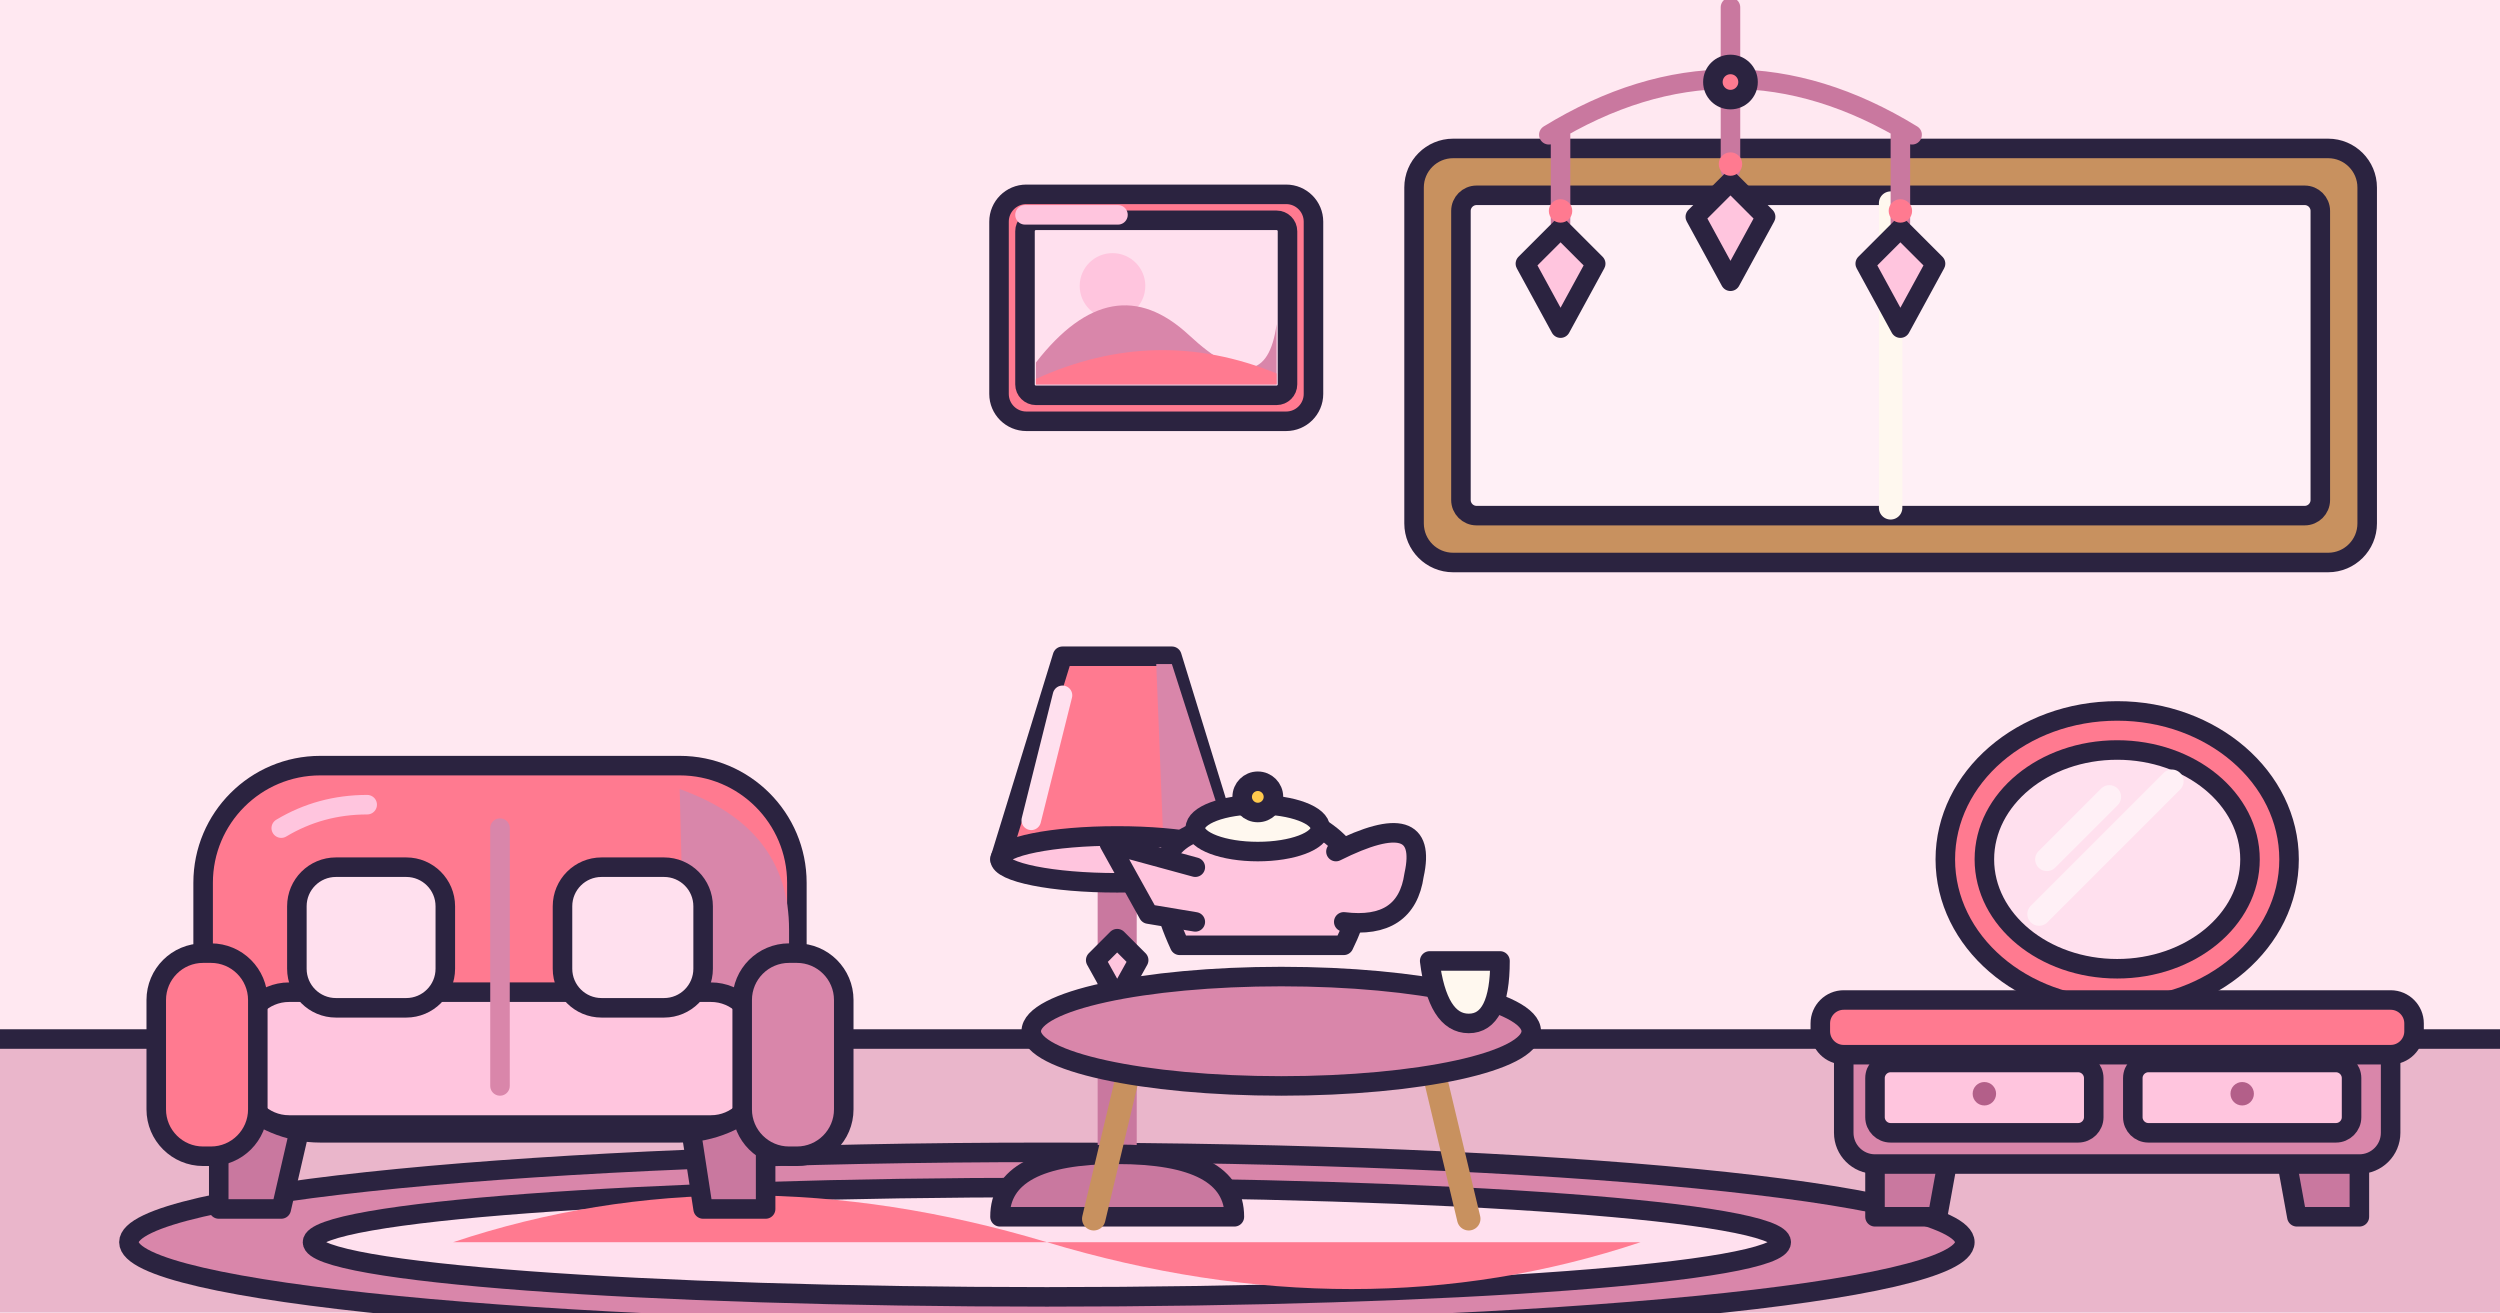
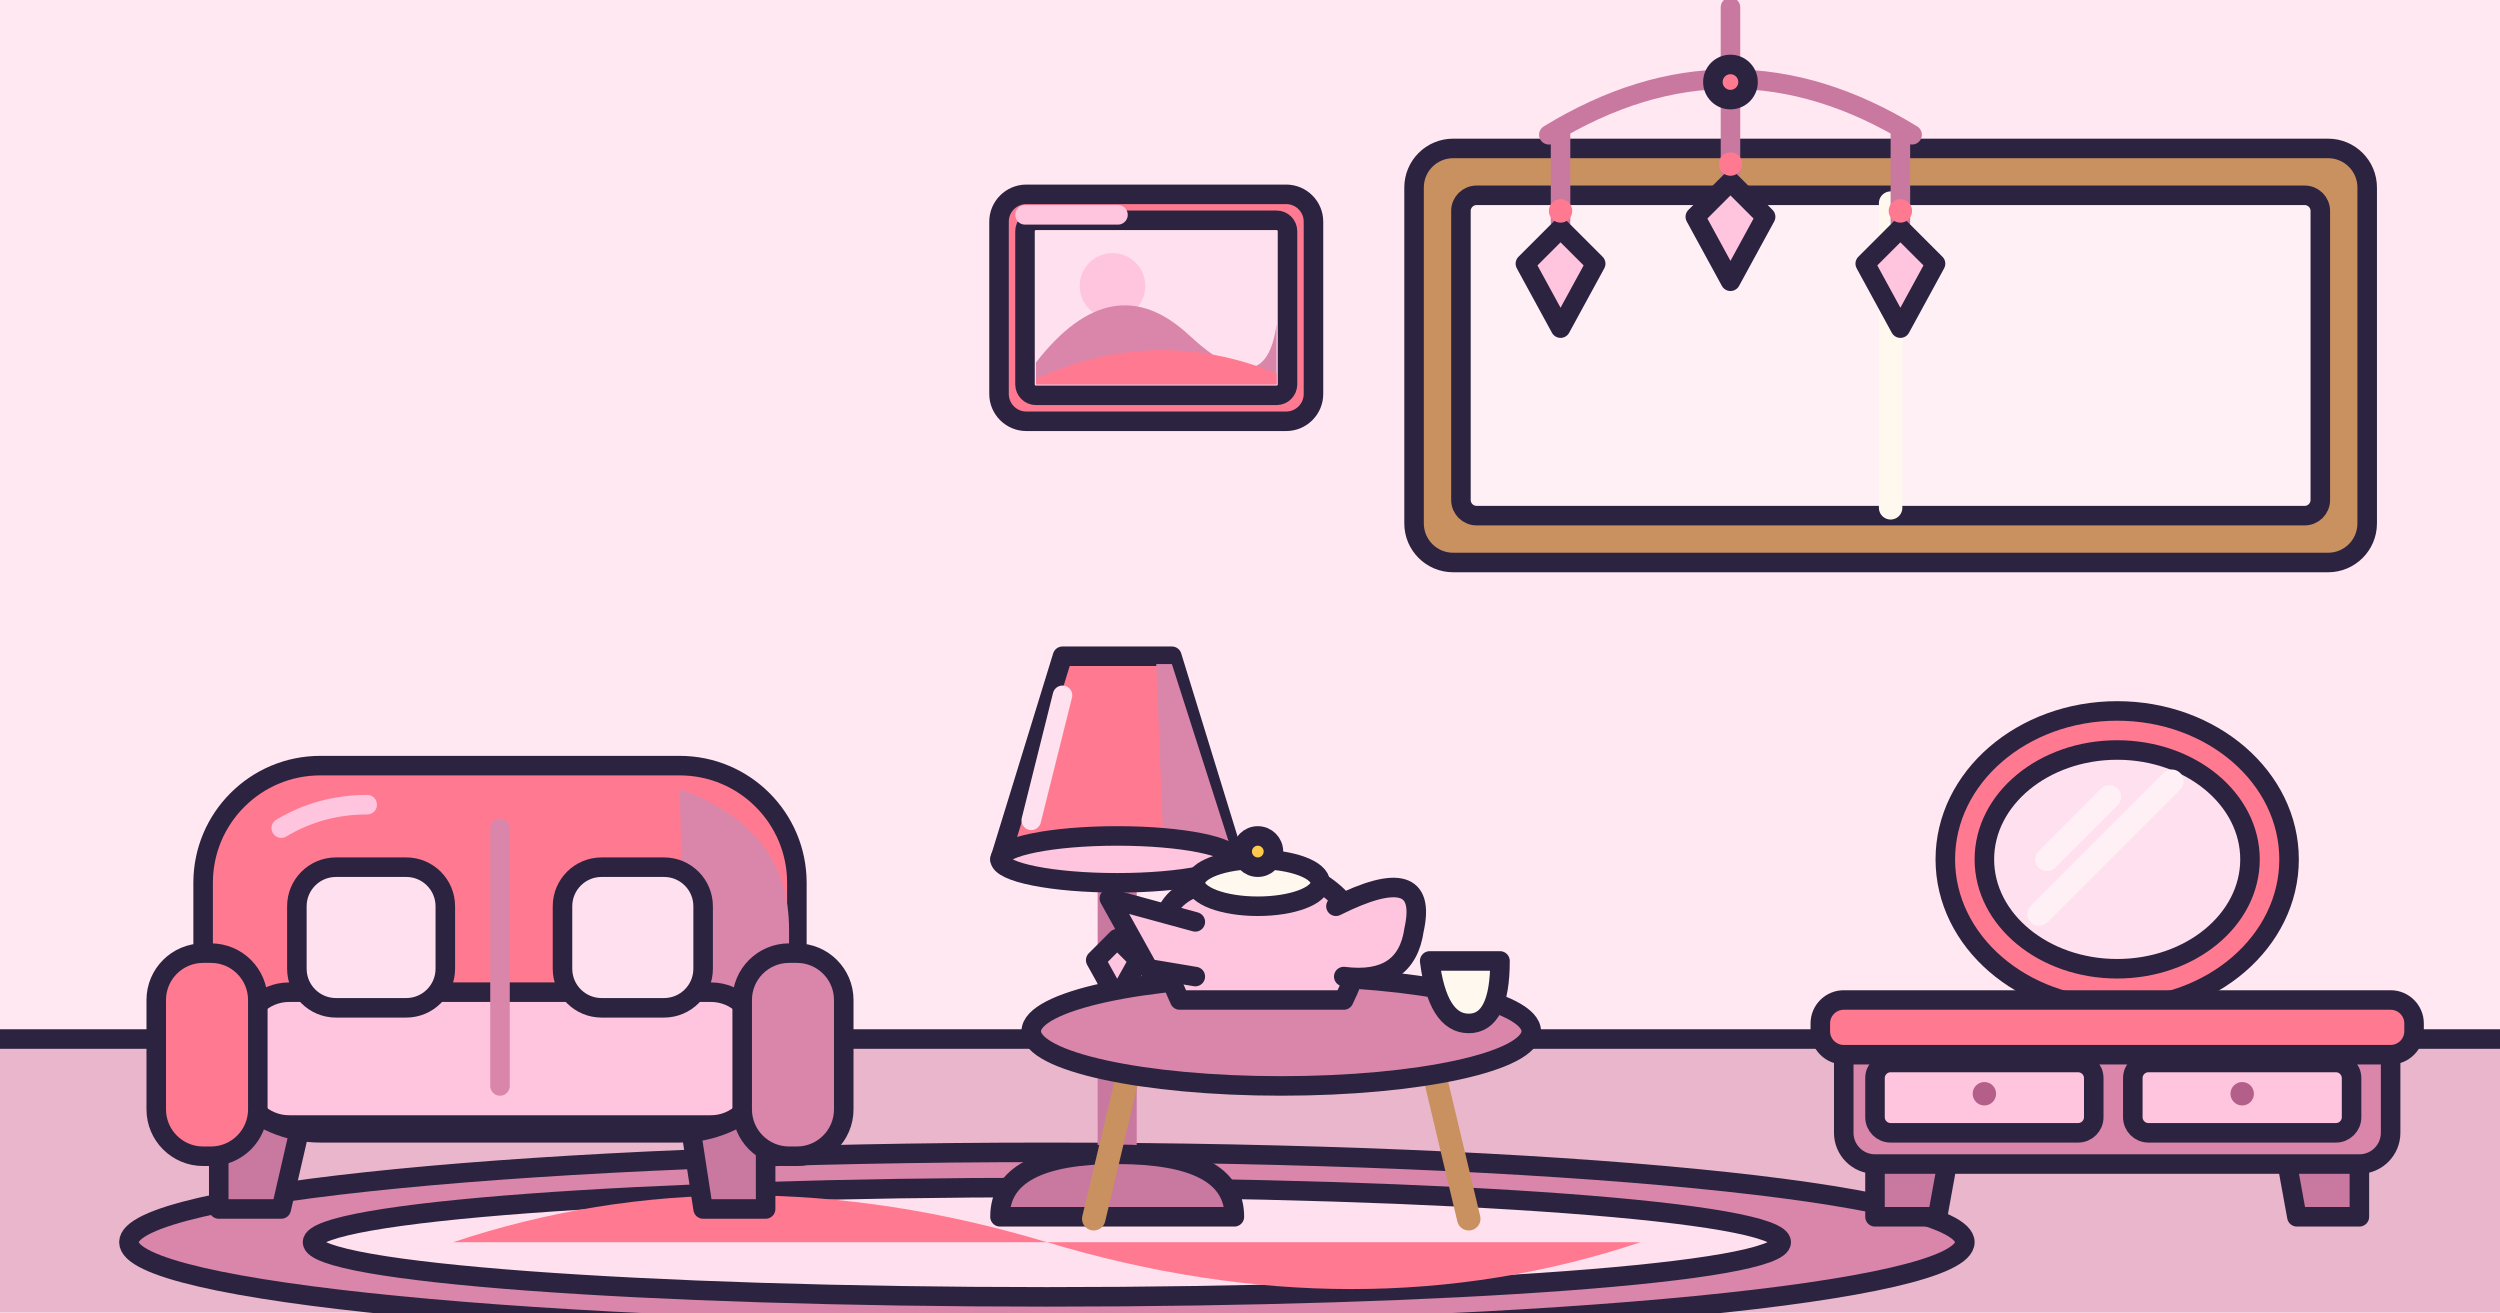
<svg xmlns="http://www.w3.org/2000/svg" width="320" height="168" viewBox="0 0 320 168">
  <g stroke="#2b2340" stroke-width="2.5" stroke-linecap="round" stroke-linejoin="round">
    <path d="M0 0h320v168H0Z" fill="#ffe8f1" stroke="none" vector-effect="non-scaling-stroke" />
    <path d="M0 133h320v35H0Z" fill="#eab6cb" stroke="none" vector-effect="non-scaling-stroke" />
    <path d="M0 133h320" fill="none" stroke="#2b2340" stroke-width="2.5" vector-effect="non-scaling-stroke" />
    <rect x="181" y="19" width="122" height="53" rx="5" fill="#c8915f" vector-effect="non-scaling-stroke" />
    <rect x="187" y="25" width="110" height="41" rx="2" fill="#fff0f6" vector-effect="non-scaling-stroke" />
    <path d="M242 26v39" fill="none" stroke="#fff8ef" stroke-width="3" vector-effect="non-scaling-stroke" />
    <g transform="translate(14 145) scale(2)">
      <g stroke="#2b2340" stroke-width="2.5" stroke-linecap="round" stroke-linejoin="round">
        <ellipse cx="60" cy="7" rx="58.75" ry="5.75" fill="#d986aa" vector-effect="non-scaling-stroke" />
        <ellipse cx="60" cy="7" rx="47" ry="3.5" fill="#ffe0ee" vector-effect="non-scaling-stroke" />
        <path d="M22 7q18-6 38 0t38 0" fill="#ff7a90" stroke="none" vector-effect="non-scaling-stroke" />
      </g>
    </g>
    <g transform="translate(16 92) scale(1)">
      <g stroke="#2b2340" stroke-width="2.5" stroke-linecap="round" stroke-linejoin="round">
        <path d="M12 50v12.75h8l3-13m49 0 2 13h8V50" fill="#c9789f" vector-effect="non-scaling-stroke" />
        <rect x="10" y="6" width="76" height="47" rx="15" fill="#ff7a90" vector-effect="non-scaling-stroke" />
        <path d="M71 9q14 5 14 18v22H72Z" fill="#d986aa" stroke="none" vector-effect="non-scaling-stroke" />
        <rect x="15" y="35" width="66" height="17" rx="6" fill="#ffc5de" vector-effect="non-scaling-stroke" />
        <rect x="4" y="30" width="13" height="26" rx="6" fill="#ff7a90" vector-effect="non-scaling-stroke" />
        <rect x="79" y="30" width="13" height="26" rx="6" fill="#d986aa" vector-effect="non-scaling-stroke" />
        <path d="M48 14v33" fill="none" stroke="#d986aa" stroke-width="2.5" vector-effect="non-scaling-stroke" />
        <rect x="22" y="19" width="19" height="18" rx="5" fill="#ffe0ee" vector-effect="non-scaling-stroke" />
        <rect x="56" y="19" width="18" height="18" rx="5" fill="#ffe0ee" vector-effect="non-scaling-stroke" />
        <path d="M20 14q5-3 11-3" fill="none" stroke="#ffc5de" stroke-width="2.5" vector-effect="non-scaling-stroke" />
      </g>
    </g>
    <g transform="translate(121 77) scale(1)">
      <g stroke="#2b2340" stroke-width="2.5" stroke-linecap="round" stroke-linejoin="round">
        <path d="M22 33v39" fill="none" stroke="#c9789f" stroke-width="5" vector-effect="non-scaling-stroke" />
        <path d="M15 7h14l8 26H7Z" fill="#ff7a90" vector-effect="non-scaling-stroke" />
        <path d="M27 8h2l8 25H28Z" fill="#d986aa" stroke="none" vector-effect="non-scaling-stroke" />
        <path d="M15 12 11 28" fill="none" stroke="#ffe0ee" stroke-width="2.5" vector-effect="non-scaling-stroke" />
        <ellipse cx="22" cy="33" rx="15" ry="3" fill="#ffc5de" vector-effect="non-scaling-stroke" />
        <path d="M7 78.75q0-8 15-8t15 8Z" fill="#c9789f" vector-effect="non-scaling-stroke" />
        <g transform="translate(22 47) scale(0.55)">
          <path d="M0-7 5-2 0 7-5-2Z" fill="#ffc5de" vector-effect="non-scaling-stroke" />
        </g>
      </g>
    </g>
    <g transform="translate(127 24) scale(0.7)">
      <g stroke="#2b2340" stroke-width="2.5" stroke-linecap="round" stroke-linejoin="round">
        <rect x="1.25" y="1.25" width="57.5" height="41.5" rx="5" fill="#ff7a90" vector-effect="non-scaling-stroke" />
        <rect x="6" y="6" width="48" height="32" rx="2" fill="#ffe0ee" vector-effect="non-scaling-stroke" />
        <circle cx="22" cy="18" r="6" fill="#ffc5de" stroke="none" vector-effect="non-scaling-stroke" />
        <path d="M8 32q14-18 28-5t16-2v11H8Z" fill="#d986aa" stroke="none" vector-effect="non-scaling-stroke" />
        <path d="M8 35q22-10 44-1v2H8Z" fill="#ff7a90" stroke="none" vector-effect="non-scaling-stroke" />
        <path d="M6 5h17" fill="none" stroke="#ffc5de" stroke-width="2.5" vector-effect="non-scaling-stroke" />
      </g>
    </g>
    <g transform="translate(231 89) scale(1)">
      <g stroke="#2b2340" stroke-width="2.5" stroke-linecap="round" stroke-linejoin="round">
        <path d="M9 56v10.75h8l2-11m42 0 2 11h8V56" fill="#c9789f" vector-effect="non-scaling-stroke" />
        <path d="M40 33v11" fill="none" stroke="#c9789f" stroke-width="4" vector-effect="non-scaling-stroke" />
        <ellipse cx="40" cy="21" rx="22" ry="19" fill="#ff7a90" vector-effect="non-scaling-stroke" />
        <ellipse cx="40" cy="21" rx="17" ry="14" fill="#ffe0ee" vector-effect="non-scaling-stroke" />
        <path d="M31 21 39 13m-9 15 17-17" fill="none" stroke="#fff0f6" stroke-width="3" vector-effect="non-scaling-stroke" />
        <rect x="5" y="43" width="70" height="17" rx="4" fill="#d986aa" vector-effect="non-scaling-stroke" />
        <rect x="9" y="47" width="28" height="9" rx="2" fill="#ffc5de" vector-effect="non-scaling-stroke" />
        <rect x="42" y="47" width="28" height="9" rx="2" fill="#ffc5de" vector-effect="non-scaling-stroke" />
        <circle cx="23" cy="51" r="1.5" fill="#b35f89" stroke="none" vector-effect="non-scaling-stroke" />
        <circle cx="56" cy="51" r="1.5" fill="#b35f89" stroke="none" vector-effect="non-scaling-stroke" />
        <rect x="2" y="39" width="76" height="7" rx="3" fill="#ff7a90" vector-effect="non-scaling-stroke" />
      </g>
    </g>
    <g transform="translate(190 0) scale(0.75)">
      <g stroke="#2b2340" stroke-width="2.5" stroke-linecap="round" stroke-linejoin="round">
        <path d="M42 1.25v13M11 23q31-19 62 0M13 23v15m29-24v15m29-6v15" fill="none" stroke="#c9789f" stroke-width="2.5" vector-effect="non-scaling-stroke" />
        <circle cx="42" cy="14" r="3" fill="#ff7a90" vector-effect="non-scaling-stroke" />
        <path d="M13 39l6 6-6 11-6-11Z" fill="#ffc5de" vector-effect="non-scaling-stroke" />
        <circle cx="13" cy="36" r="2" fill="#ff7a90" stroke="none" vector-effect="non-scaling-stroke" />
        <path d="M42 31l6 6-6 11-6-11Z" fill="#ffc5de" vector-effect="non-scaling-stroke" />
        <circle cx="42" cy="28" r="2" fill="#ff7a90" stroke="none" vector-effect="non-scaling-stroke" />
        <path d="M71 39l6 6-6 11-6-11Z" fill="#ffc5de" vector-effect="non-scaling-stroke" />
        <circle cx="71" cy="36" r="2" fill="#ff7a90" stroke="none" vector-effect="non-scaling-stroke" />
      </g>
    </g>
    <path d="M145 135l-5 21m43-21 5 21" fill="none" stroke="#c8915f" stroke-width="3" vector-effect="non-scaling-stroke" />
    <ellipse cx="164" cy="132" rx="32" ry="7" fill="#d986aa" vector-effect="non-scaling-stroke" />
-     <path d="M151 121q-6-13 4-15h14q8 5 3 15Z" fill="#ffc5de" vector-effect="non-scaling-stroke" />
-     <path d="M171 109q12-6 10 3-1 7-9 6" fill="#ffc5de" vector-effect="non-scaling-stroke" />
-     <path d="M153 111l-11-3 5 9 6 1" fill="#ffc5de" vector-effect="non-scaling-stroke" />
-     <ellipse cx="161" cy="106" rx="8" ry="3" fill="#fff8ef" vector-effect="non-scaling-stroke" />
-     <circle cx="161" cy="102" r="2" fill="#ffc94d" vector-effect="non-scaling-stroke" />
+     <path d="M151 121q-6-13 4-15h14q8 5 3 15Z" fill="#ffc5de" vector-effect="non-scaling-stroke" transform="translate(0 7)" />
+     <path d="M171 109q12-6 10 3-1 7-9 6" fill="#ffc5de" vector-effect="non-scaling-stroke" transform="translate(0 7)" />
+     <path d="M153 111l-11-3 5 9 6 1" fill="#ffc5de" vector-effect="non-scaling-stroke" transform="translate(0 7)" />
+     <ellipse cx="161" cy="106" rx="8" ry="3" fill="#fff8ef" vector-effect="non-scaling-stroke" transform="translate(0 7)" />
+     <circle cx="161" cy="102" r="2" fill="#ffc94d" vector-effect="non-scaling-stroke" transform="translate(0 7)" />
    <path d="M183 123h9q0 8-4 8t-5-8Z" fill="#fff8ef" vector-effect="non-scaling-stroke" />
  </g>
</svg>
